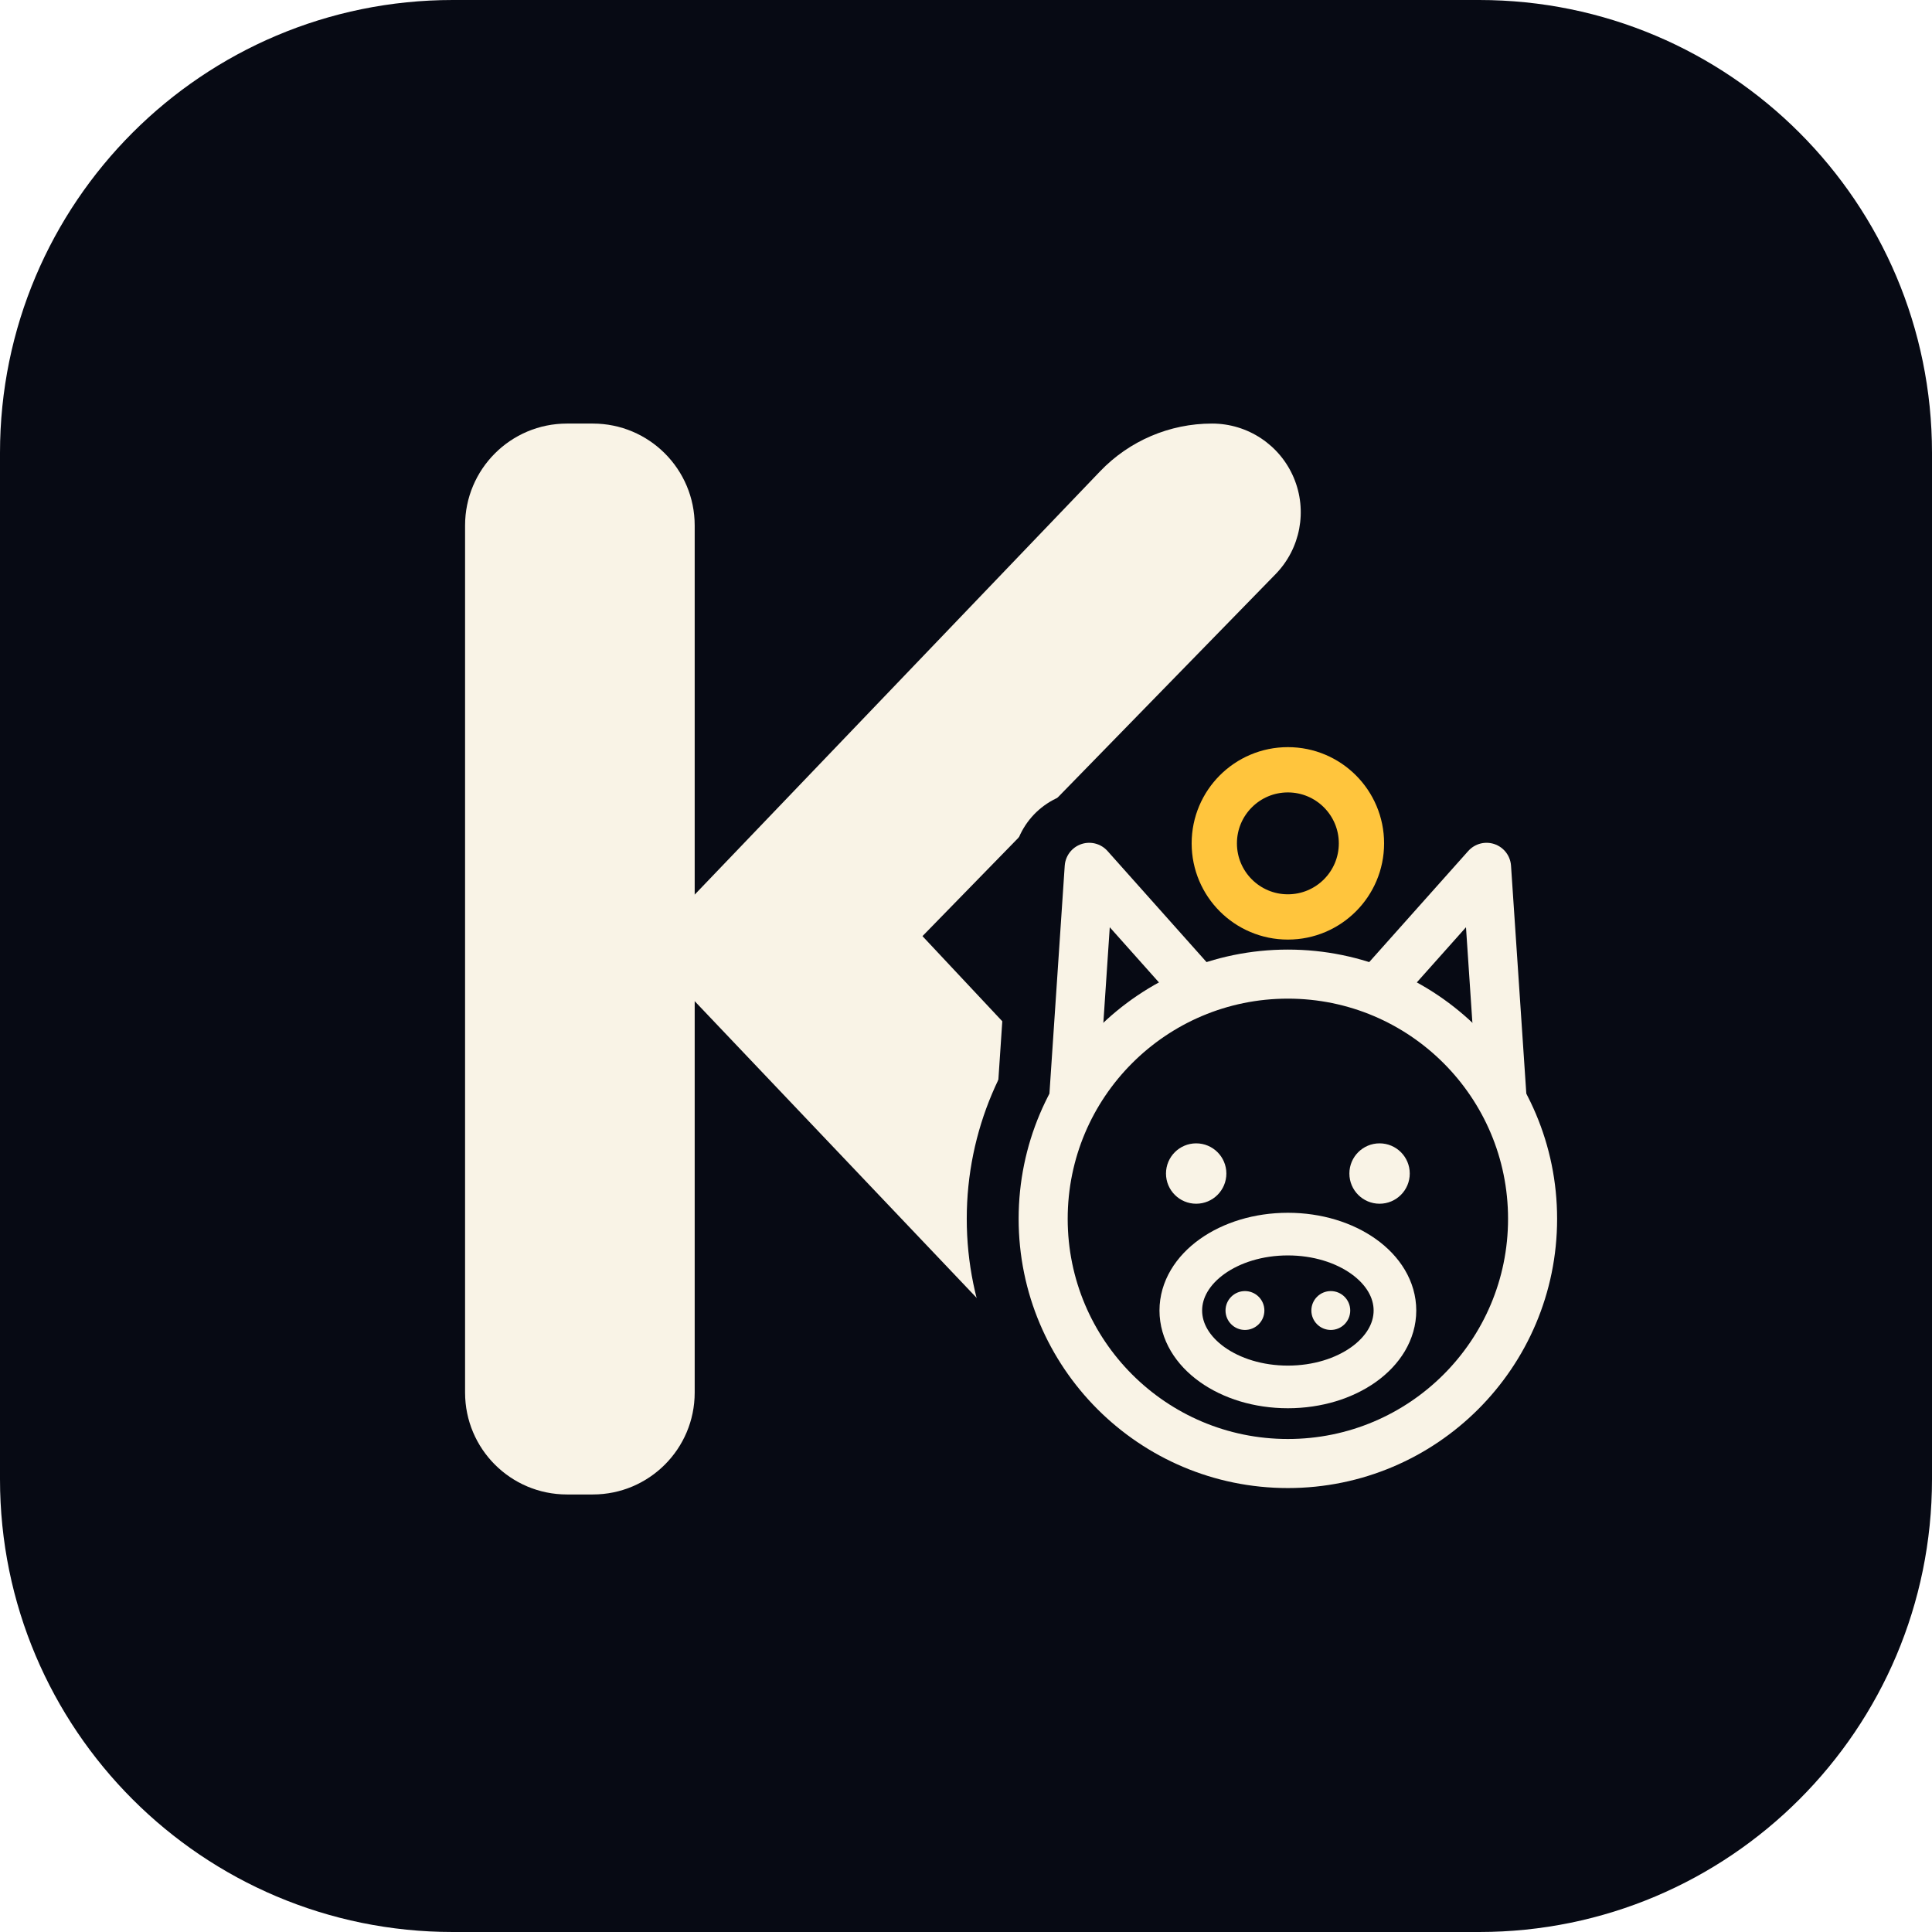
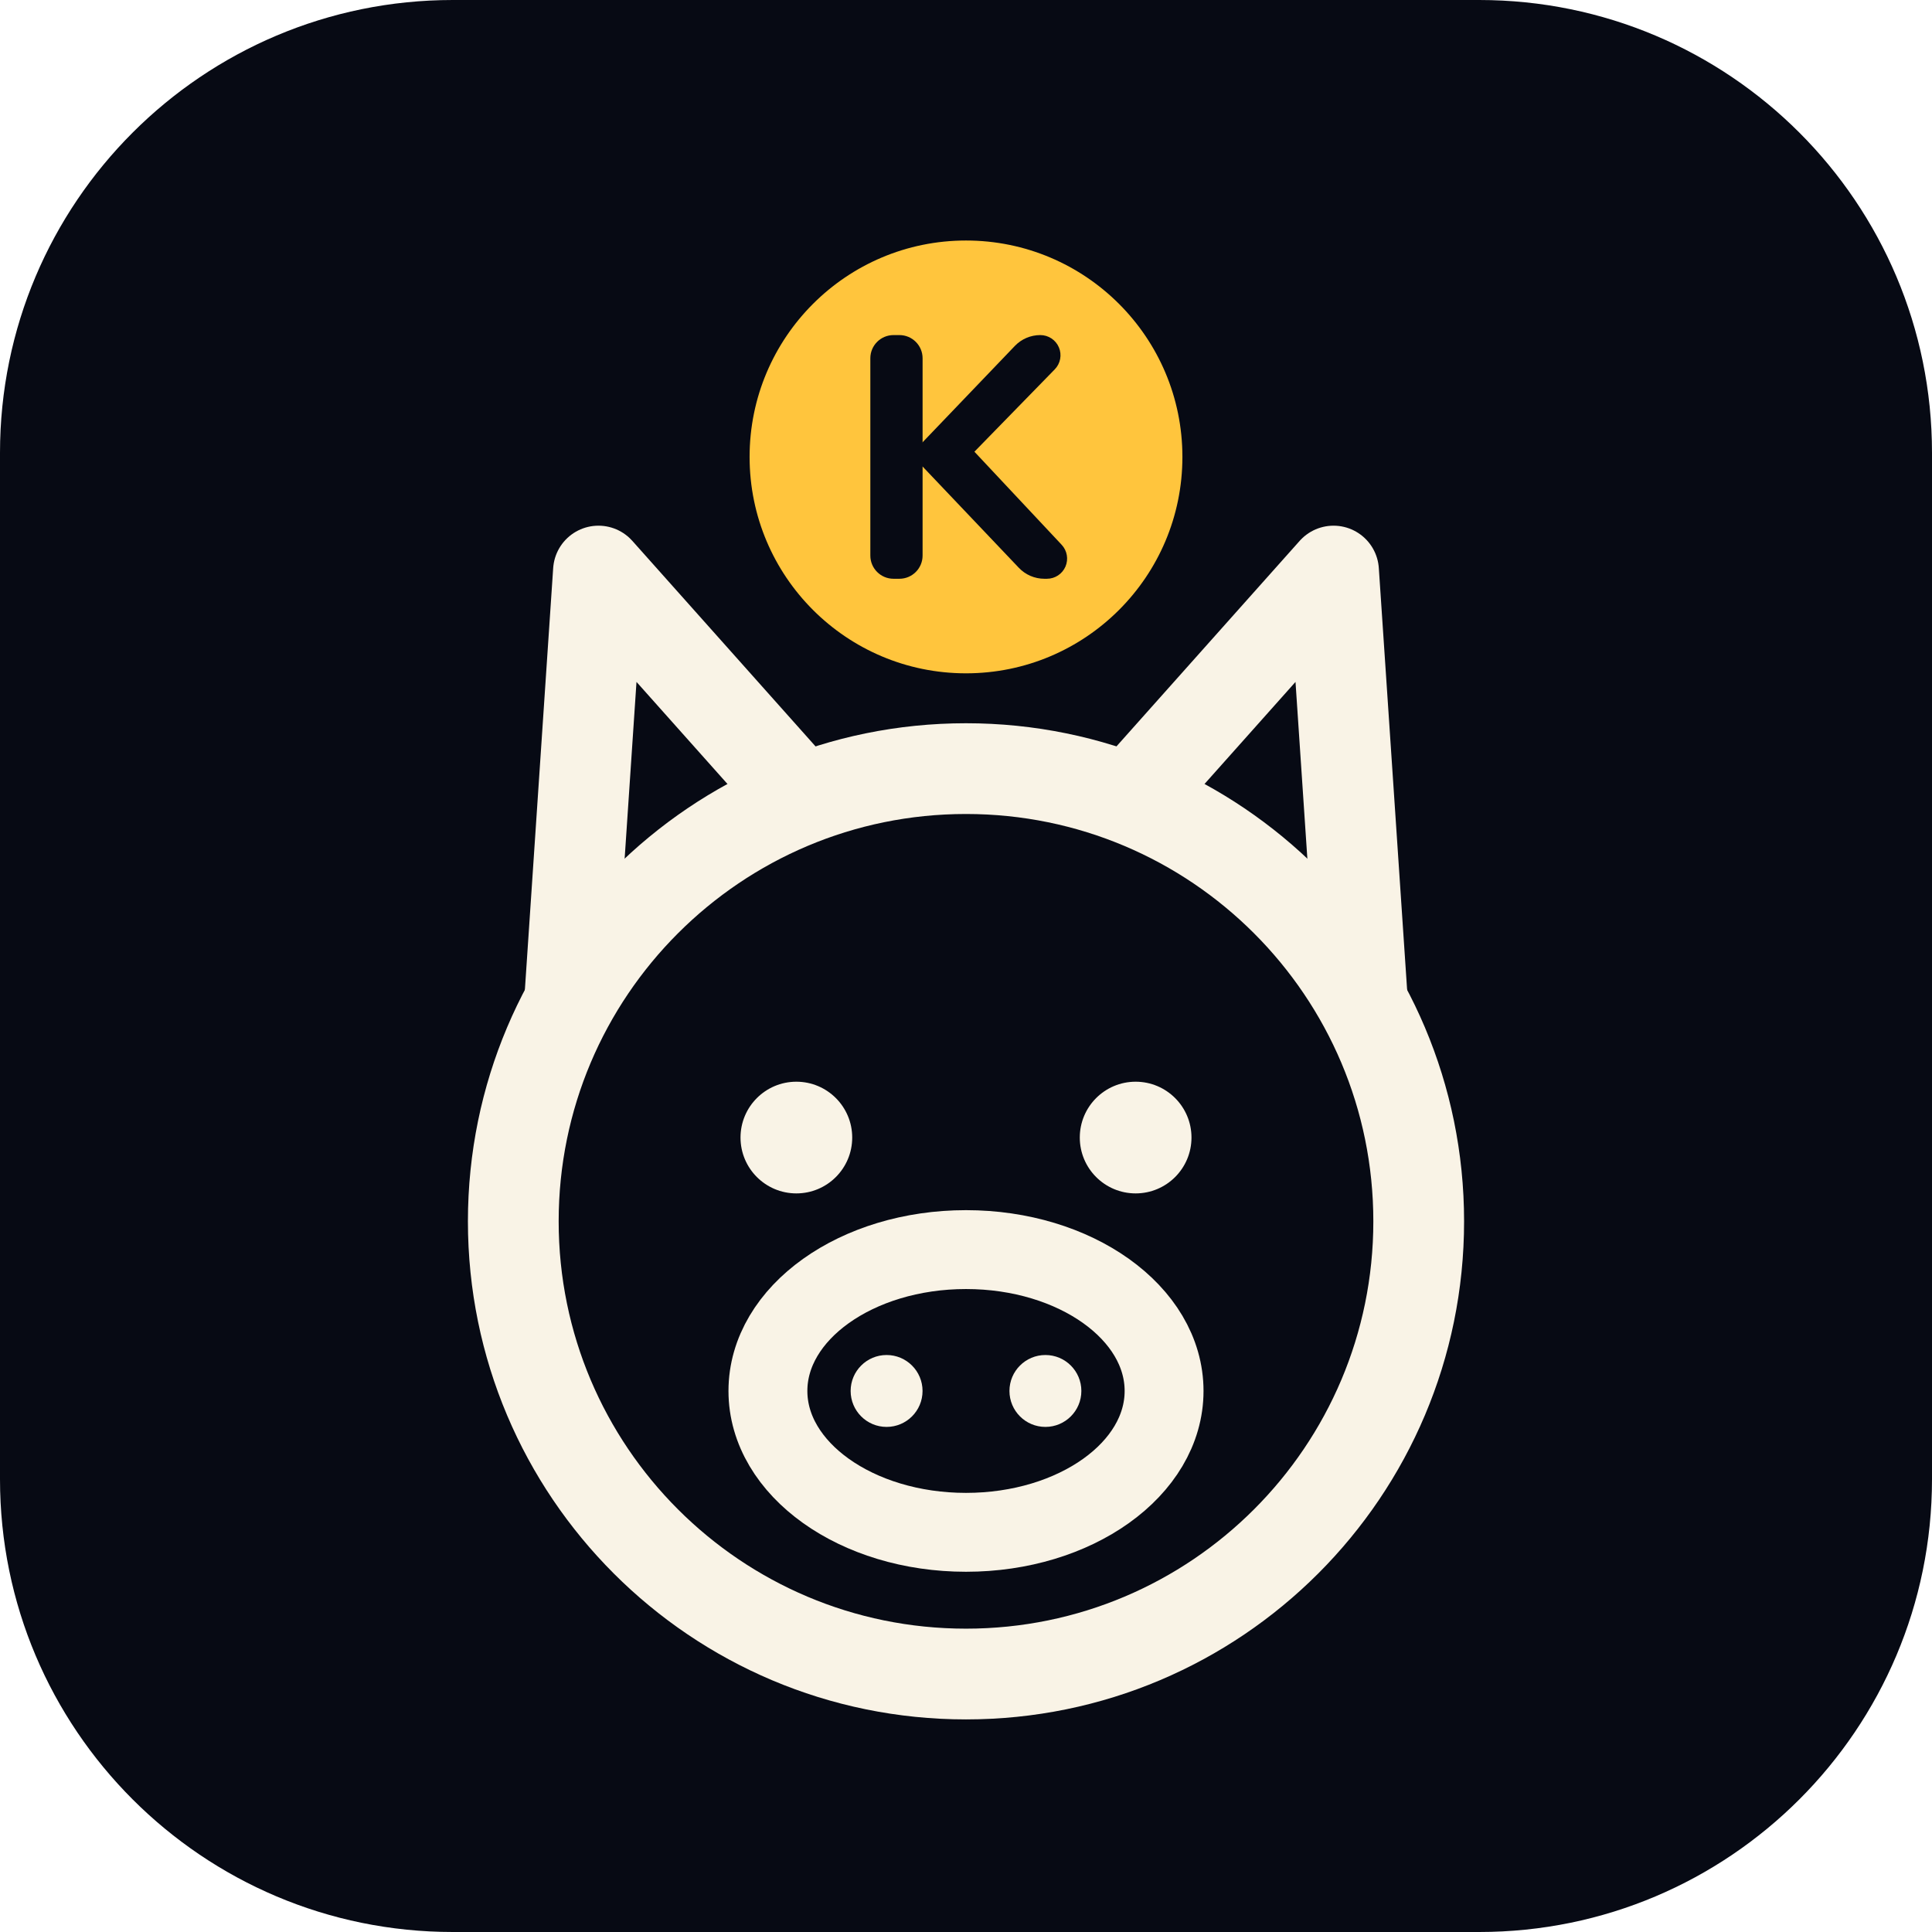
<svg xmlns="http://www.w3.org/2000/svg" viewBox="0 0 1024 1024">
  <rect width="1024" height="1024" rx="240" fill="#070A14" />
-   <g>
-     <g fill="#F9F3E6">
-       <rect x="246.5" y="224.5" width="121.7" height="567.6" rx="54" />
-       <path d="M314.72 530L583.1 249.78A82 82 0 0 1 642.32 224.5L642.43 224.5A47 47 0 0 1 676.07 304.32L455.93 530Z" />
-       <path d="M339.08 500L592.42 766.59A82 82 0 0 0 651.86 792.1L657.84 792.1A47 47 0 0 0 692.13 712.96L464.4 470Z" />
-     </g>
-     <g fill="#070A14" stroke="#070A14" stroke-width="81" stroke-linejoin="round" stroke-linecap="round">
-       <path d="M569 583.4L577.3 459.7L635.6 525.1" />
-       <path d="M796.2 583.4L787.9 459.7L729.6 525.1" />
-       <circle cx="682.6" cy="646" r="129.7" />
-     </g>
+   <g transform="translate(512 512) scale(1.85) translate(0 73.15)">
    <g>
      <g>
-         <circle cx="682.6" cy="447" r="39" fill="none" stroke="#FFC53D" stroke-width="24" />
-       </g>
-     </g>
-     <g fill="#070A14" stroke="#F9F3E6" stroke-width="26" stroke-linejoin="round" stroke-linecap="round">
-       <path d="M569 583.4L577.3 459.7L635.6 525.1" />
-       <path d="M796.2 583.4L787.9 459.7L729.6 525.1" />
-       <circle cx="682.6" cy="646" r="129.7" />
-       <g>
-         <g fill="#F9F3E6" stroke="none">
-           <circle cx="634" cy="622" r="16" />
-           <circle cx="731.2" cy="622" r="16" />
-         </g>
        <g>
-           <ellipse cx="682.6" cy="694.6" rx="56.75" ry="40.5" stroke-width="22.6" />
-           <g fill="#F9F3E6" stroke="none">
-             <circle cx="659.85" cy="694.6" r="10.3" />
-             <circle cx="705.35" cy="694.6" r="10.3" />
+           <circle cx="0" cy="-219" r="62" fill="#FFC53D" />
+           <g>
+             <g transform="translate(0 -219) scale(0.123) translate(-469.32 -508.3)" fill="#070A14">
+               <rect x="246.5" y="224.5" width="121.7" height="567.6" rx="54" />
+               <path d="M314.72 530L583.1 249.78A82 82 0 0 1 642.32 224.5L642.43 224.5A47 47 0 0 1 676.07 304.32L455.93 530Z" />
+               <path d="M339.08 500L592.42 766.59A82 82 0 0 0 651.86 792.1L657.84 792.1A47 47 0 0 0 692.13 712.96L464.4 470Z" />
+             </g>
          </g>
        </g>
      </g>
    </g>
+     <g>
+       <path pathLength="100" d="M-113.6 -62.6L-105.3 -186.3L-47 -120.9" fill="#070A14" stroke="#F9F3E6" stroke-width="26" stroke-linejoin="round" stroke-linecap="round" />
+       <path pathLength="100" d="M113.6 -62.6L105.3 -186.3L47 -120.9" fill="#070A14" stroke="#F9F3E6" stroke-width="26" stroke-linejoin="round" stroke-linecap="round" />
+       <circle r="129.7" fill="#070A14" />
+       <circle pathLength="100" r="129.7" fill="none" stroke="#F9F3E6" stroke-width="26" />
+       <g>
+         <circle cx="-48.6" cy="-24" r="16" fill="#F9F3E6" />
+         <circle cx="48.6" cy="-24" r="16" fill="#F9F3E6" />
+       </g>
+       <g>
+         <ellipse pathLength="100" cx="0" cy="48.6" rx="56.75" ry="40.5" fill="none" stroke="#F9F3E6" stroke-width="22.6" />
+         <circle cx="-22.75" cy="48.6" r="10.3" fill="#F9F3E6" />
+         <circle cx="22.75" cy="48.6" r="10.3" fill="#F9F3E6" />
+       </g>
+     </g>
  </g>
</svg>
